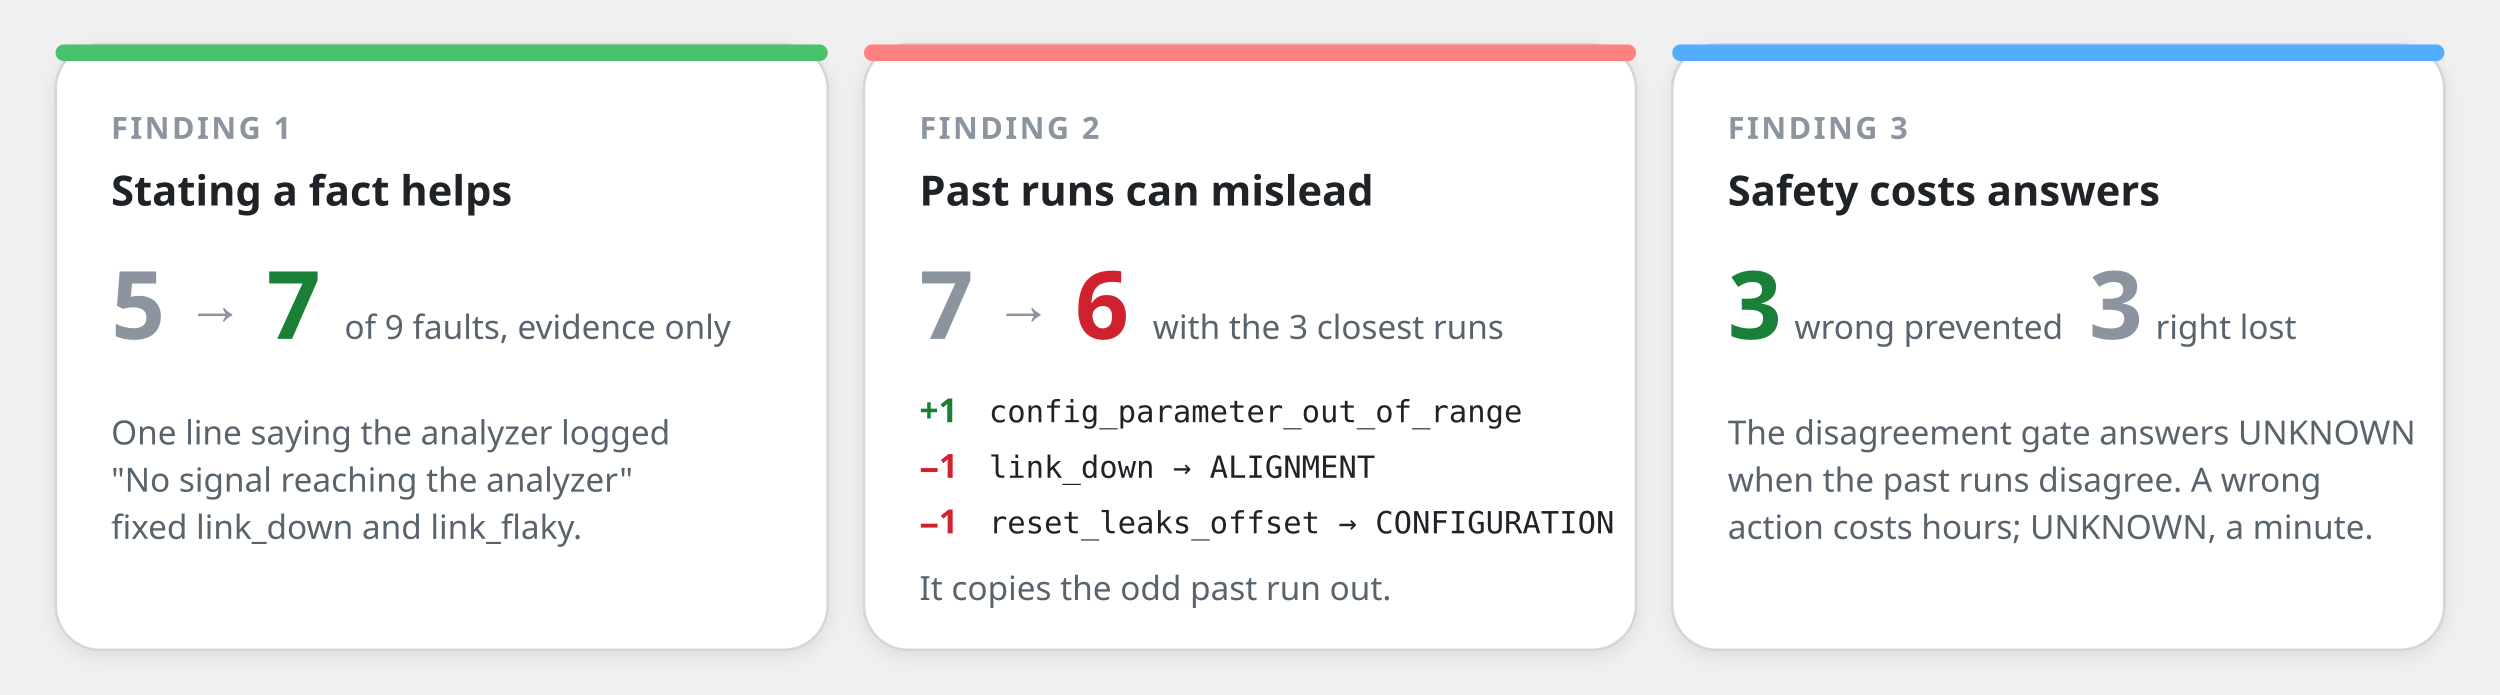
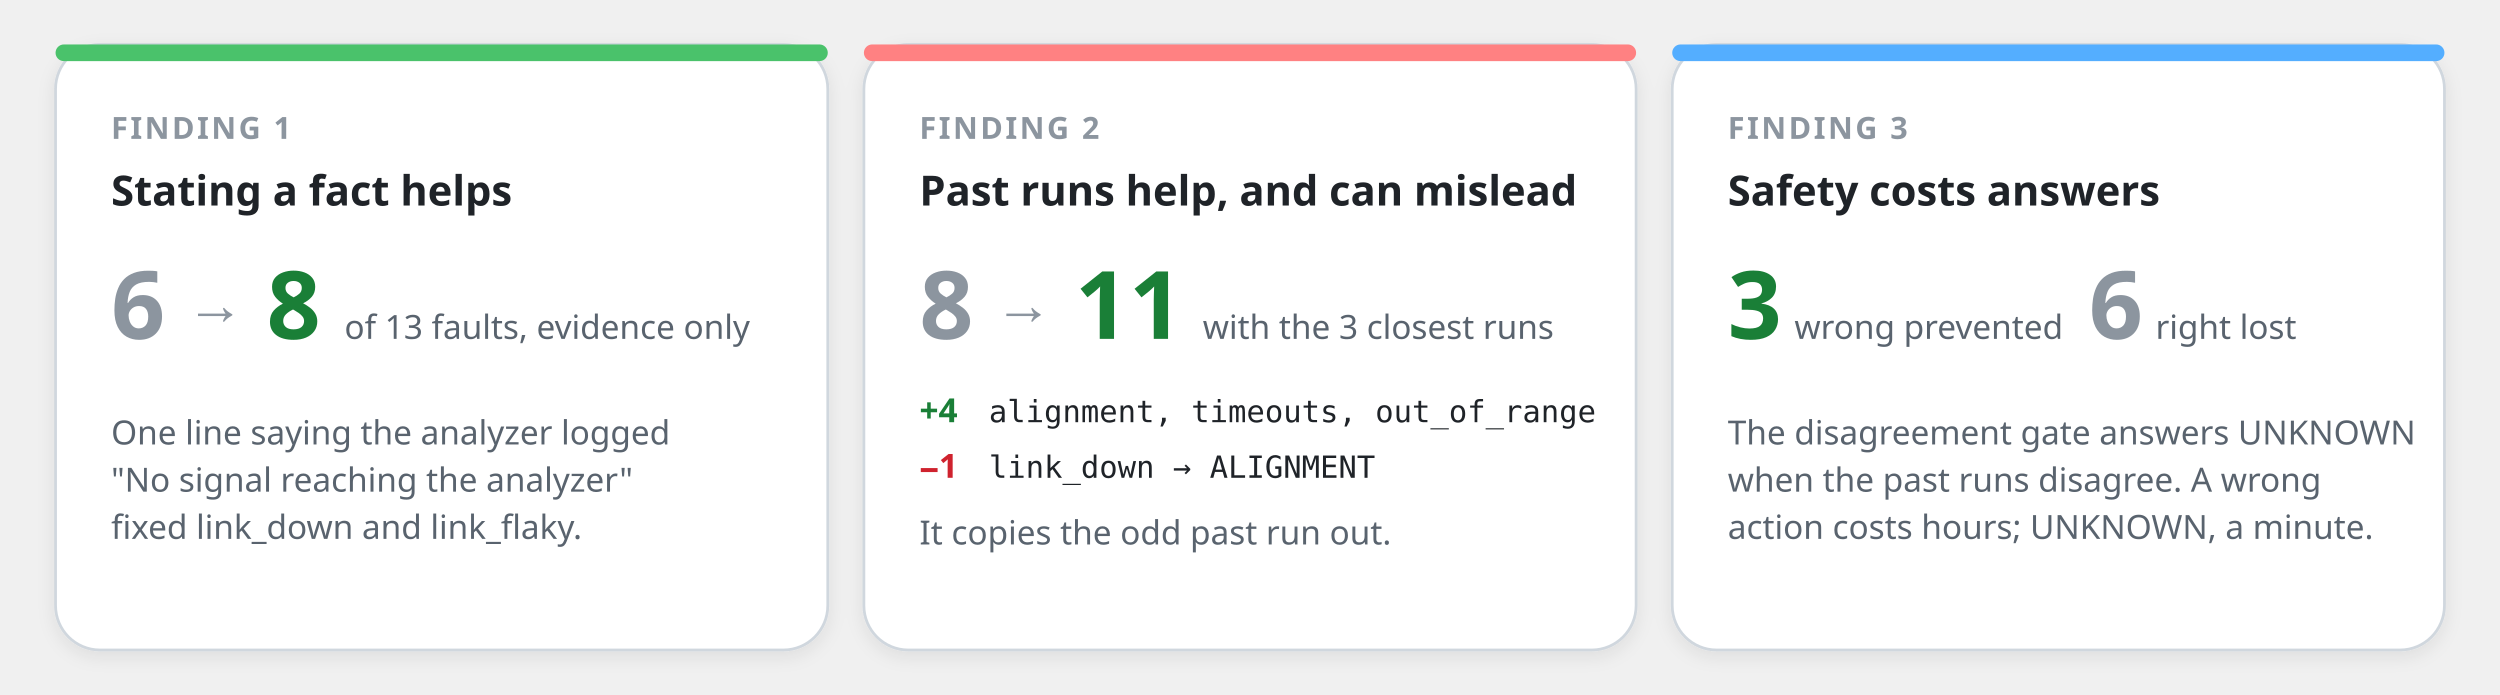
<svg xmlns="http://www.w3.org/2000/svg" viewBox="0 0 900 250" width="900" height="250" role="img" aria-labelledby="title desc">
  <defs>
    <filter id="shadow" x="-10%" y="-20%" width="120%" height="150%">
      <feDropShadow dx="0" dy="2" stdDeviation="3" flood-color="#1f2328" flood-opacity="0.08" />
    </filter>
    <style>
      text { font-family: -apple-system, BlinkMacSystemFont, "Segoe UI", "Noto Sans", Helvetica, Arial, sans-serif; }
      .panel { fill: #ffffff; stroke: #d0d7de; stroke-width: 1; }
      .num { font-size: 11px; font-weight: 700; letter-spacing: 0.08em; fill: #8c959f; }
      .head { font-size: 15px; font-weight: 700; fill: #1f2328; }
      .big { font-size: 34px; font-weight: 800; }
      .unit { font-size: 12px; fill: #59636e; }
      .body { font-size: 12px; fill: #59636e; }
      .mono { font-family: ui-monospace, SFMono-Regular, Menlo, Consolas, monospace; font-size: 11px; fill: #1f2328; }
      .good { fill: #1a7f37; }
      .bad { fill: #cf222e; }
      .neutral { fill: #0969da; }
      .muted { fill: #8c959f; }
      .bar-good { fill: #4ac26b; }
      .bar-bad { fill: #ff8182; }
      .bar-blue { fill: #54aeff; }
      @media (prefers-color-scheme: dark) {
        .panel { fill: #161b22; stroke: #30363d; }
        .num, .muted { fill: #6e7681; }
        .head, .mono { fill: #e6edf3; }
        .unit, .body { fill: #9198a1; }
        .good { fill: #56d364; }
        .bad { fill: #ff7b72; }
        .neutral { fill: #58a6ff; }
        .bar-good { fill: #2ea043; }
        .bar-bad { fill: #da3633; }
        .bar-blue { fill: #388bfd; }
      }
    </style>
  </defs>
  <g filter="url(#shadow)">
    <rect x="20" y="16" width="278" height="218" rx="16" class="panel" />
    <rect x="311" y="16" width="278" height="218" rx="16" class="panel" />
    <rect x="602" y="16" width="278" height="218" rx="16" class="panel" />
  </g>
  <rect x="20" y="16" width="278" height="6" rx="3" class="bar-good" />
  <rect x="311" y="16" width="278" height="6" rx="3" class="bar-bad" />
  <rect x="602" y="16" width="278" height="6" rx="3" class="bar-blue" />
  <text x="40" y="50" class="num">FINDING 1</text>
  <text x="40" y="74" class="head">Stating a fact helps</text>
-   <text x="40" y="122" class="big muted">5</text>
+   <text x="40" y="122" class="big muted">6</text>
  <text x="70" y="118" class="head muted">→</text>
-   <text x="96" y="122" class="big good">7</text>
-   <text x="124" y="122" class="unit">of 9 faults, evidence only</text>
+   <text x="96" y="122" class="big good">8</text>
+   <text x="124" y="122" class="unit">of 13 faults, evidence only</text>
  <text x="40" y="160" class="body">One line saying the analyzer logged</text>
  <text x="40" y="177" class="body">"No signal reaching the analyzer"</text>
  <text x="40" y="194" class="body">fixed link_down and link_flaky.</text>
  <text x="331" y="50" class="num">FINDING 2</text>
-   <text x="331" y="74" class="head">Past runs can mislead</text>
-   <text x="331" y="122" class="big muted">7</text>
+   <text x="331" y="74" class="head">Past runs help, and can mislead</text>
+   <text x="331" y="122" class="big muted">8</text>
  <text x="361" y="118" class="head muted">→</text>
-   <text x="387" y="122" class="big bad">6</text>
-   <text x="415" y="122" class="unit">with the 3 closest runs</text>
-   <text x="331" y="152" class="good" font-size="12" font-weight="700">+1</text>
-   <text x="356" y="152" class="mono">config_parameter_out_of_range</text>
+   <text x="387" y="122" class="big good">11</text>
+   <text x="433" y="122" class="unit">with the 3 closest runs</text>
+   <text x="331" y="152" class="good" font-size="12" font-weight="700">+4</text>
+   <text x="356" y="152" class="mono">alignment, timeouts, out_of_range</text>
  <text x="331" y="172" class="bad" font-size="12" font-weight="700">−1</text>
  <text x="356" y="172" class="mono">link_down → ALIGNMENT</text>
-   <text x="331" y="192" class="bad" font-size="12" font-weight="700">−1</text>
-   <text x="356" y="192" class="mono">reset_leaks_offset → CONFIGURATION</text>
-   <text x="331" y="216" class="body">It copies the odd past run out.</text>
+   <text x="331" y="196" class="body">It copies the odd past run out.</text>
  <text x="622" y="50" class="num">FINDING 3</text>
  <text x="622" y="74" class="head">Safety costs answers</text>
  <text x="622" y="122" class="big good">3</text>
  <text x="646" y="122" class="unit">wrong prevented</text>
-   <text x="752" y="122" class="big muted">3</text>
+   <text x="752" y="122" class="big muted">6</text>
  <text x="776" y="122" class="unit">right lost</text>
  <text x="622" y="160" class="body">The disagreement gate answers UNKNOWN</text>
  <text x="622" y="177" class="body">when the past runs disagree. A wrong</text>
  <text x="622" y="194" class="body">action costs hours; UNKNOWN, a minute.</text>
</svg>
